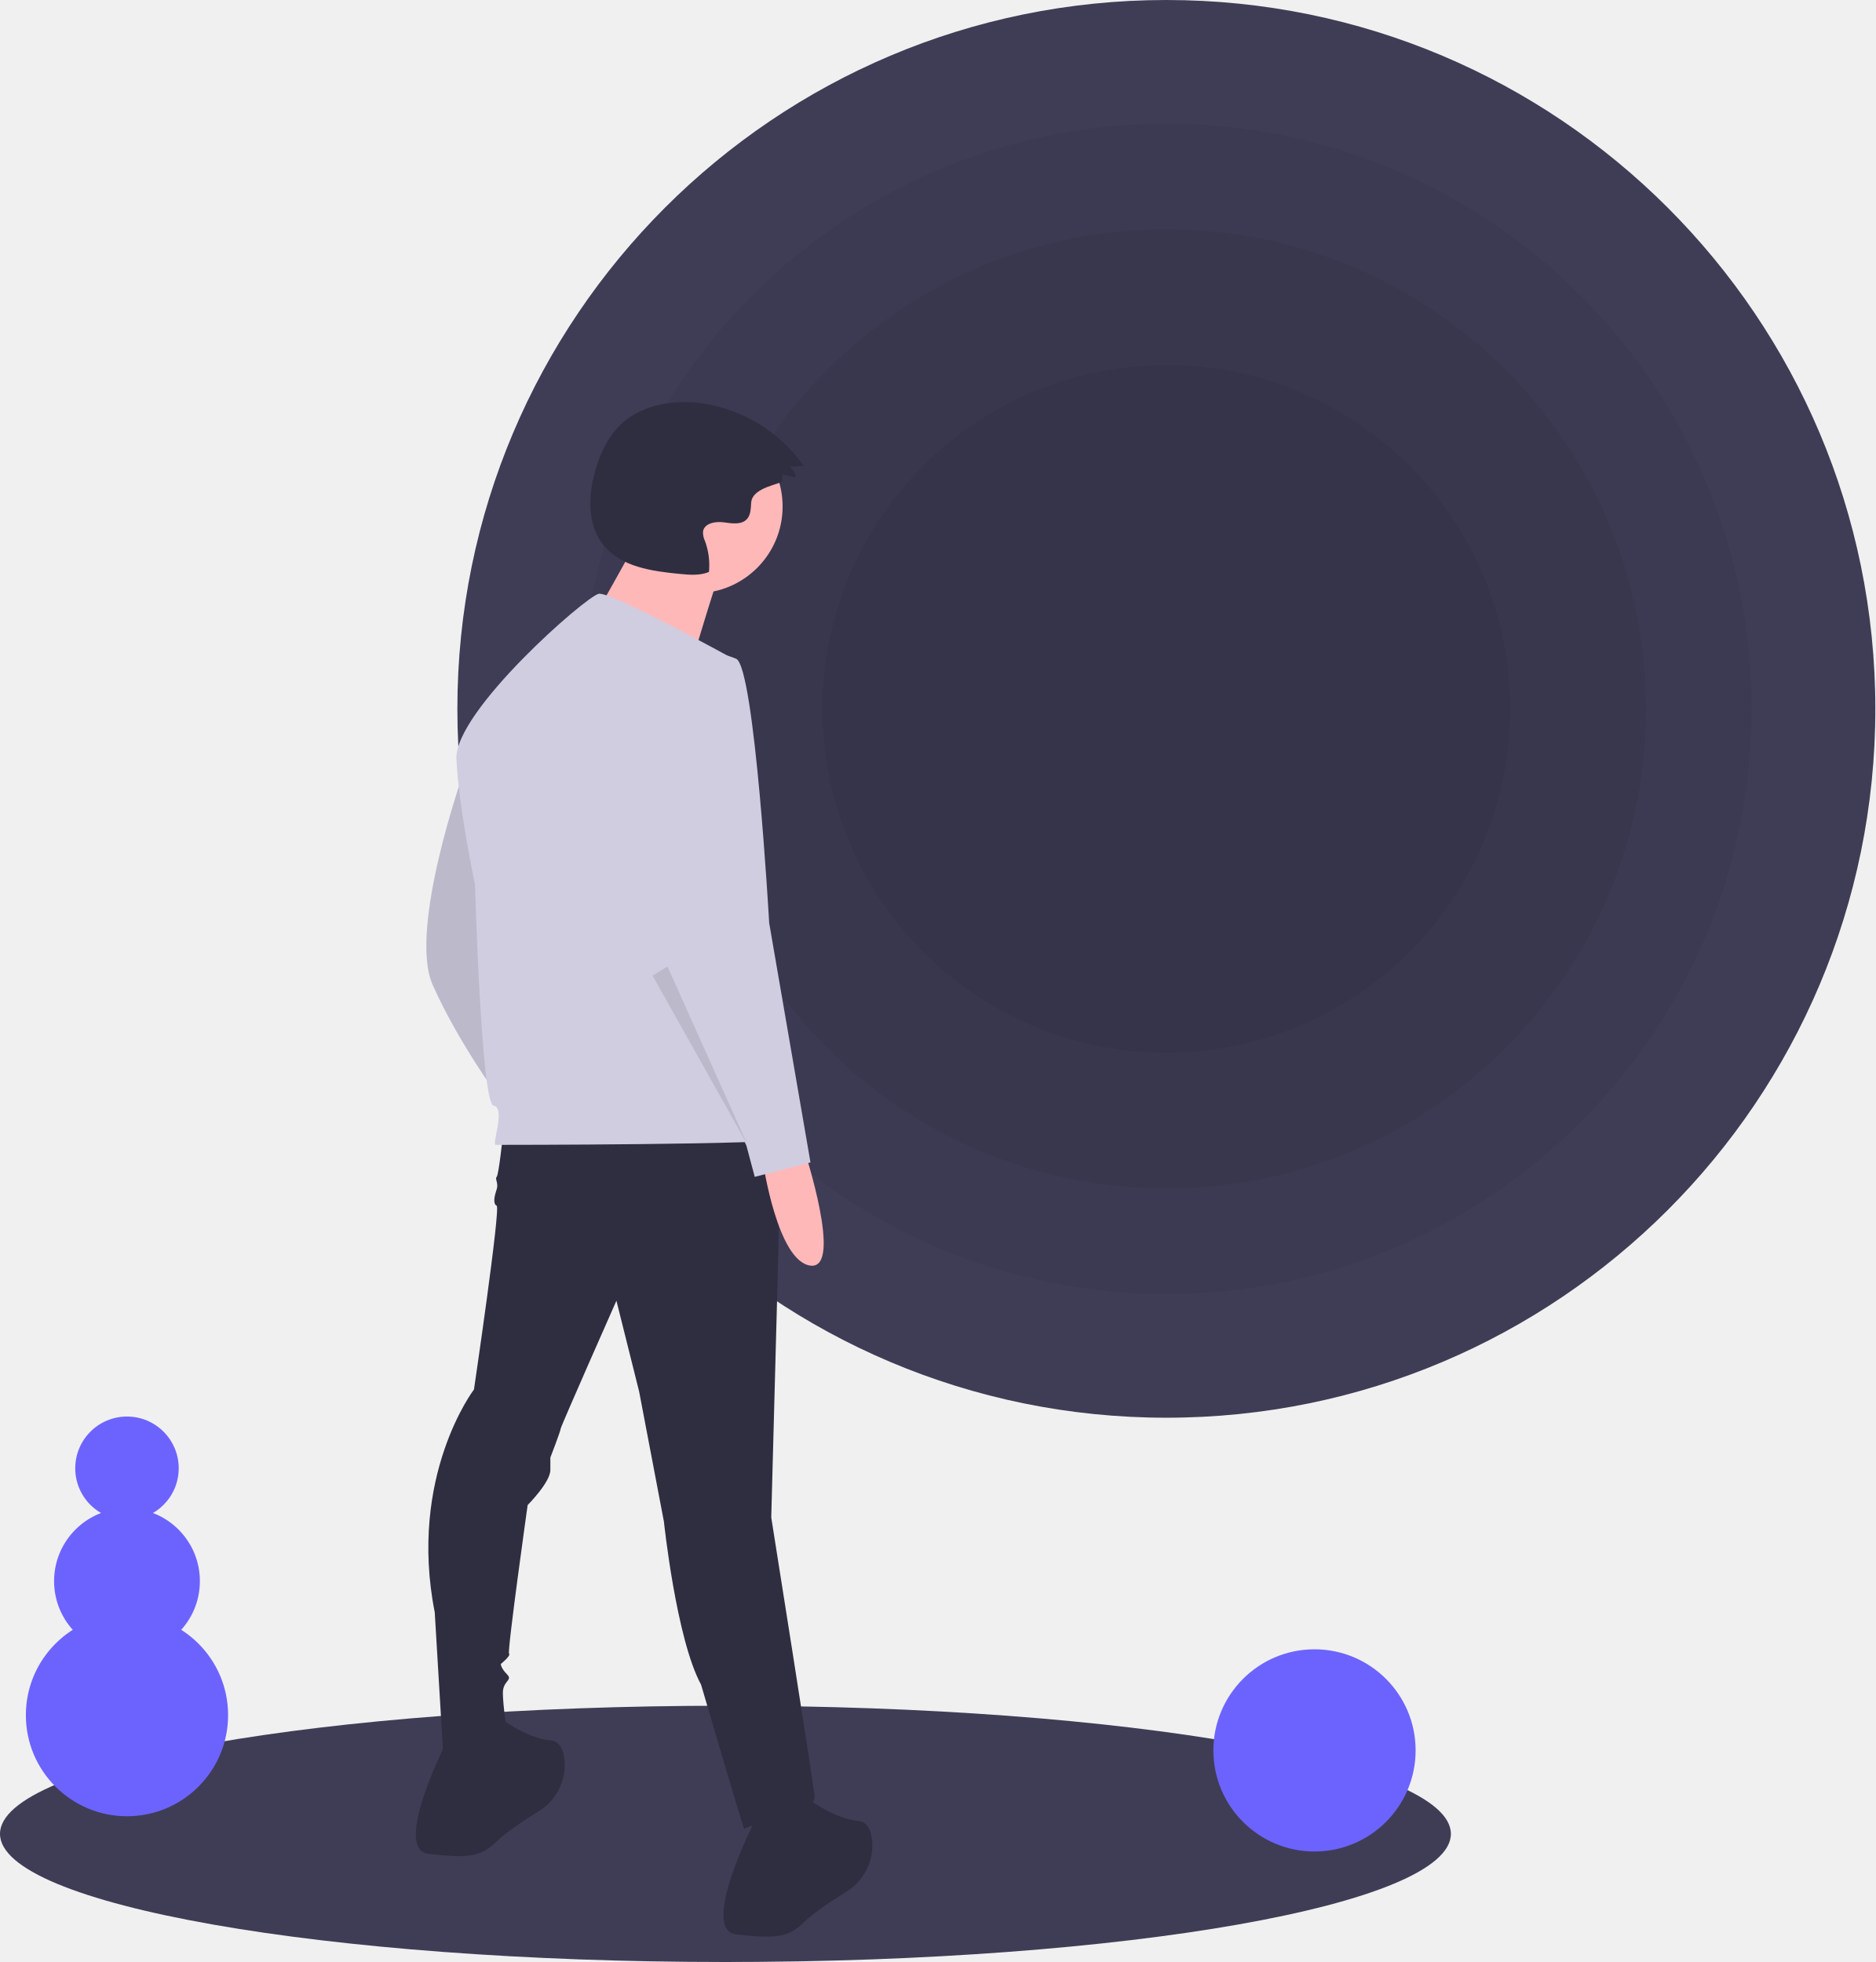
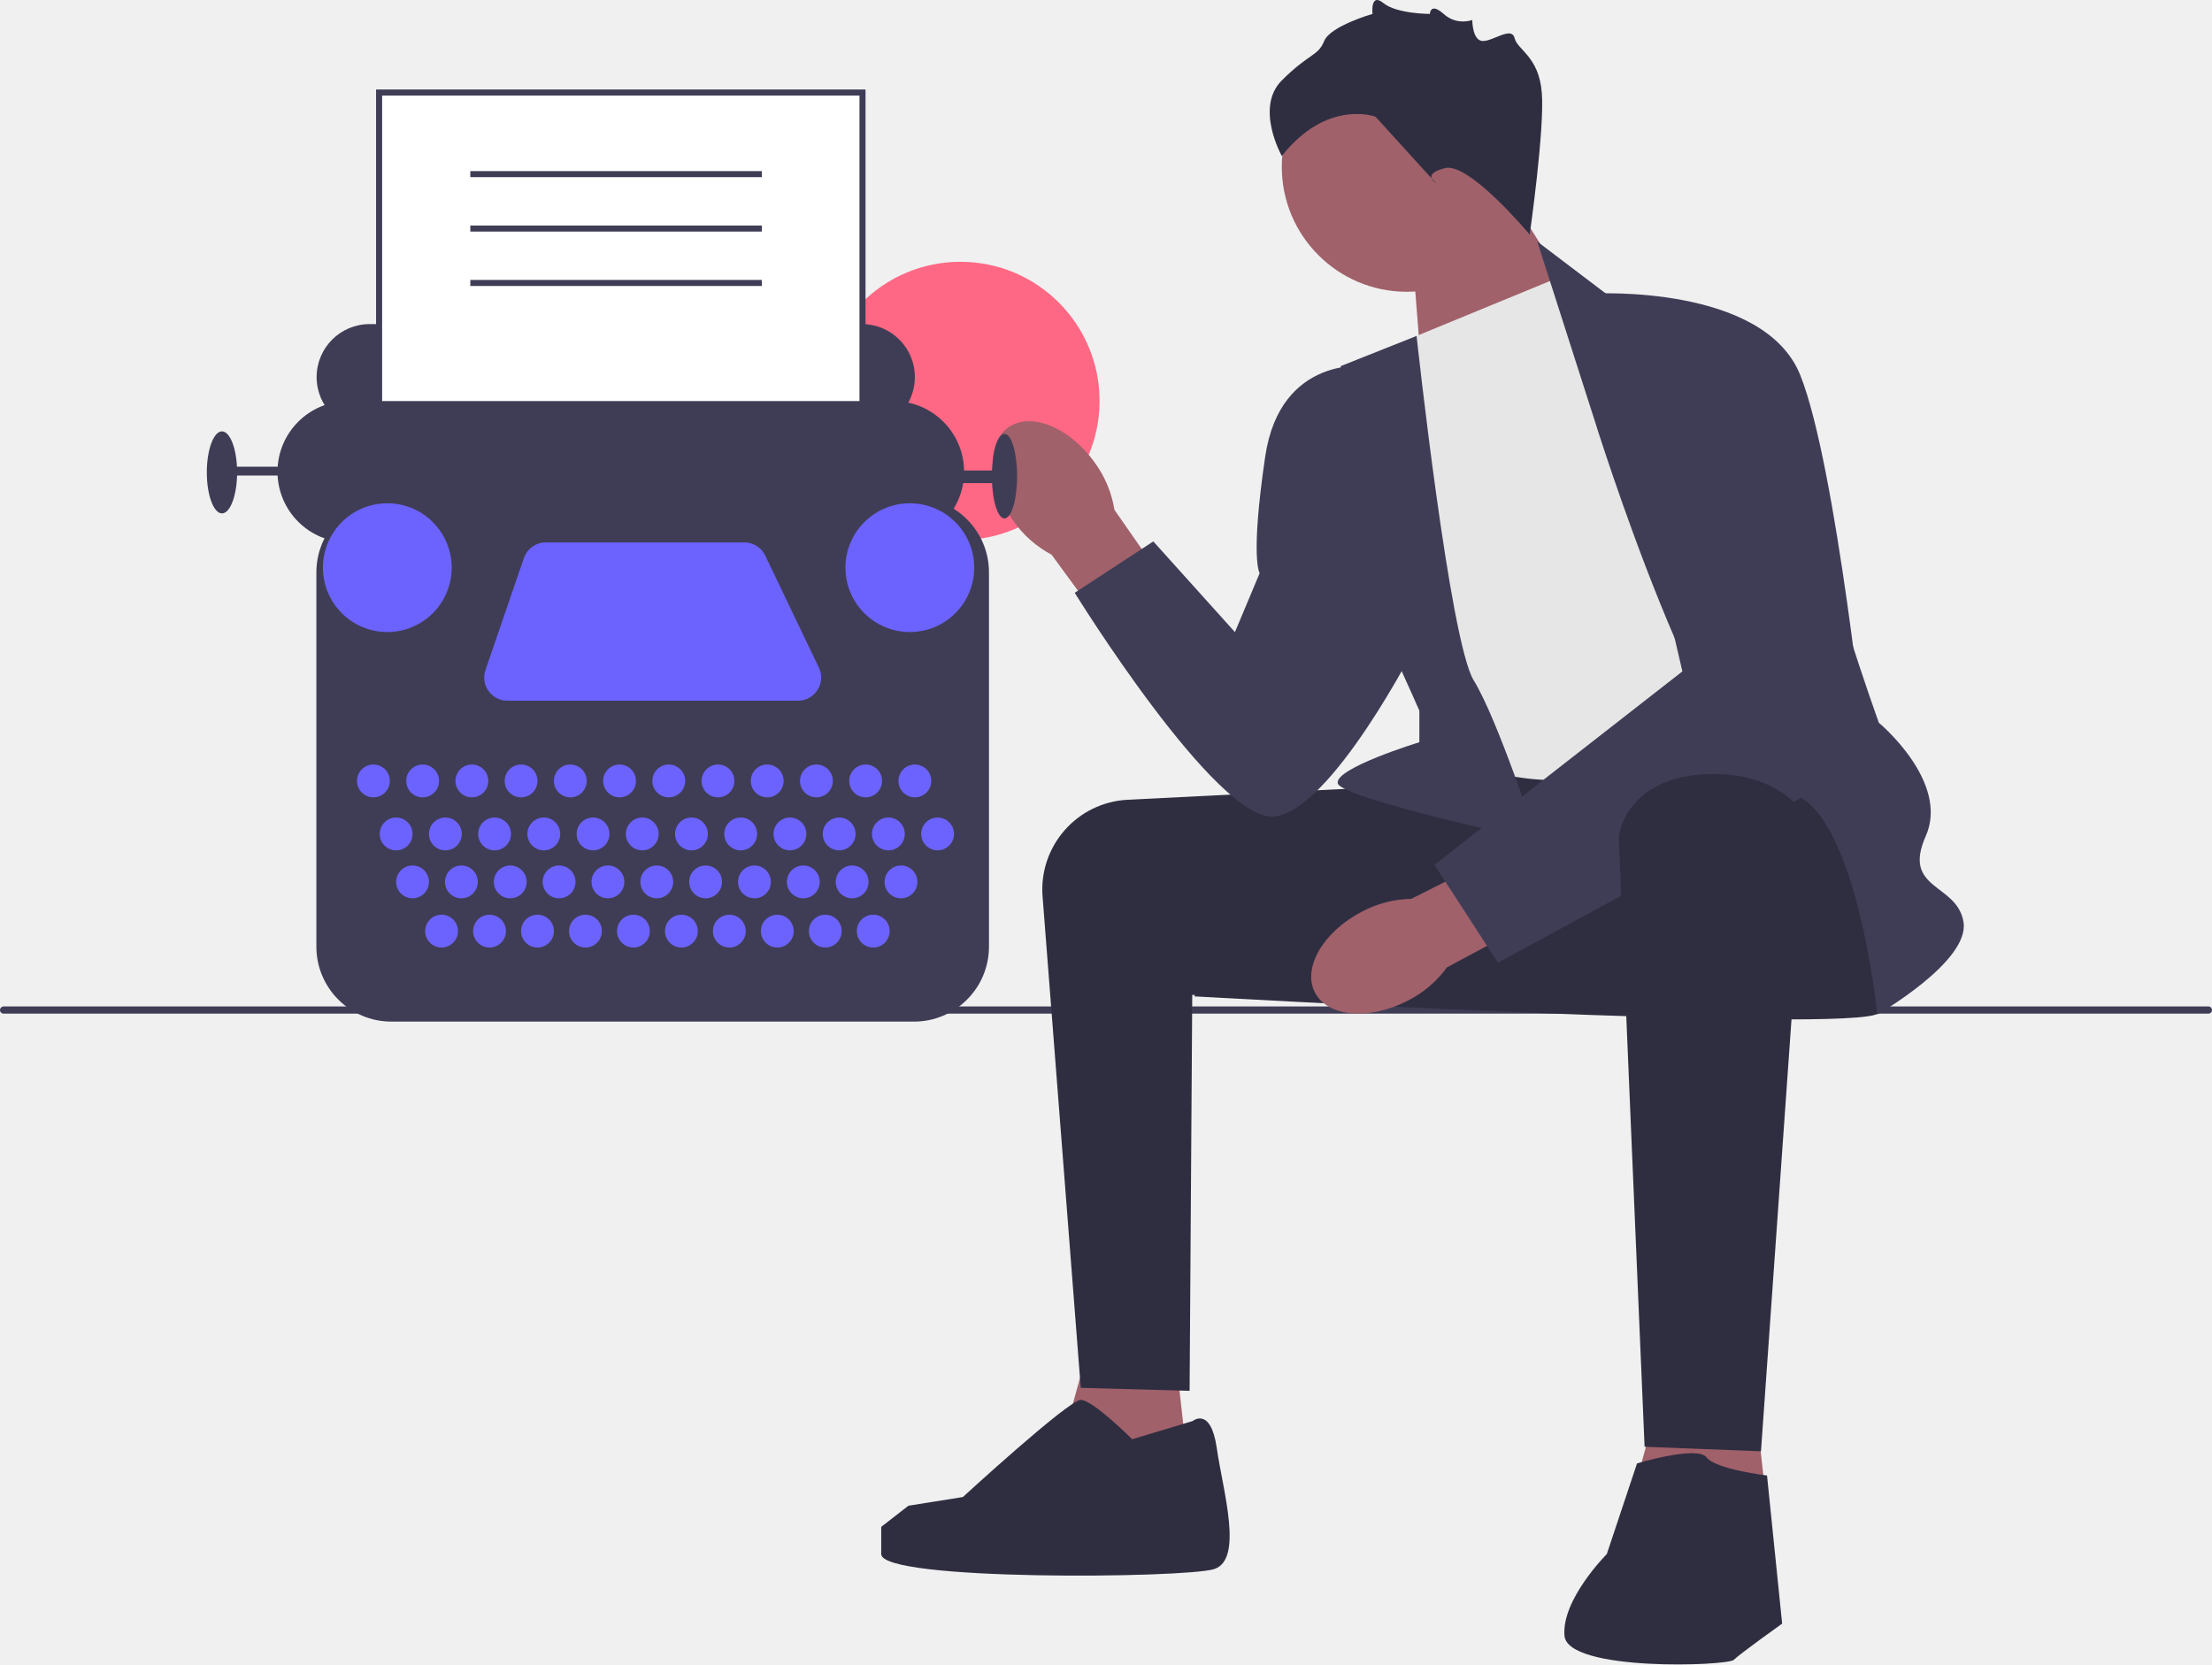
- <svg xmlns="http://www.w3.org/2000/svg" data-name="Layer 1" width="797.5" height="834.5" viewBox="0 0 797.5 834.5">
-   <ellipse cx="308.5" cy="780" rx="308.5" ry="54.5" fill="#3f3d56" />
-   <circle cx="496" cy="301.5" r="301.5" fill="#3f3d56" />
-   <circle cx="496" cy="301.5" r="248.898" opacity="0.05" />
-   <circle cx="496" cy="301.5" r="203.994" opacity="0.05" />
-   <circle cx="496" cy="301.5" r="146.26" opacity="0.05" />
-   <path d="M398.42,361.232s-23.704,66.722-13.169,90.426,27.216,46.53,27.216,46.53S406.322,365.622,398.42,361.232Z" transform="translate(-201.25 -32.75)" fill="#d0cde1" />
-   <path d="M398.42,361.232s-23.704,66.722-13.169,90.426,27.216,46.53,27.216,46.53S406.322,365.622,398.42,361.232Z" transform="translate(-201.25 -32.75)" opacity="0.1" />
-   <path d="M415.101,515.747s-1.756,16.681-2.634,17.558.878,2.634,0,5.268-1.756,6.145,0,7.023-9.657,78.135-9.657,78.135-28.094,36.873-16.681,94.816l3.512,58.821s27.216,1.756,27.216-7.901c0,0-1.756-11.413-1.756-16.681s4.39-5.268,1.756-7.901-2.634-4.39-2.634-4.39,4.39-3.512,3.512-4.39,7.901-63.211,7.901-63.211,9.657-9.657,9.657-14.925v-5.268s4.39-11.413,4.39-12.291,23.704-54.431,23.704-54.431l9.657,38.629,10.535,55.309s5.268,50.042,15.803,69.356c0,0,18.436,63.211,18.436,61.455s30.727-6.145,29.849-14.047-18.436-118.52-18.436-118.52L533.621,513.991Z" transform="translate(-201.25 -32.75)" fill="#2f2e41" />
-   <path d="M391.397,772.978s-23.704,46.53-7.901,48.286,21.948,1.756,28.971-5.268c3.84-3.84,11.615-8.991,17.876-12.873a23.117,23.117,0,0,0,10.969-21.982c-.463-4.295-2.068-7.834-6.019-8.164-10.535-.878-22.826-10.535-22.826-10.535Z" transform="translate(-201.25 -32.75)" fill="#2f2e41" />
-   <path d="M522.208,807.217s-23.704,46.53-7.901,48.286,21.948,1.756,28.971-5.268c3.84-3.84,11.615-8.991,17.876-12.873a23.117,23.117,0,0,0,10.969-21.982c-.463-4.295-2.068-7.834-6.019-8.164-10.535-.878-22.826-10.535-22.826-10.535Z" transform="translate(-201.25 -32.75)" fill="#2f2e41" />
-   <circle cx="295.905" cy="215.433" r="36.905" fill="#ffb8b8" />
-   <path d="M473.43,260.308S447.07,308.812,444.961,308.812,492.41,324.628,492.41,324.628s13.707-46.394,15.816-50.612Z" transform="translate(-201.25 -32.75)" fill="#ffb8b8" />
-   <path d="M513.867,313.385s-52.675-28.971-57.943-28.094-61.455,50.042-60.577,70.234,7.901,53.553,7.901,53.553,2.634,93.06,7.901,93.938-.878,16.681.878,16.681,122.909,0,123.787-2.634S513.867,313.385,513.867,313.385Z" transform="translate(-201.25 -32.75)" fill="#d0cde1" />
-   <path d="M543.278,521.892s16.681,50.92,2.634,49.164-20.192-43.896-20.192-43.896Z" transform="translate(-201.25 -32.75)" fill="#ffb8b8" />
-   <path d="M498.504,310.313s-32.483,7.023-27.216,50.92,14.925,87.792,14.925,87.792l32.483,71.112,3.512,13.169,23.704-6.145L528.353,425.321s-6.145-108.863-14.047-112.374A34,34,0,0,0,498.504,310.313Z" transform="translate(-201.25 -32.75)" fill="#d0cde1" />
-   <polygon points="277.5 414.958 317.885 486.947 283.86 411.09 277.5 414.958" opacity="0.1" />
-   <path d="M533.896,237.316l.122-2.82,5.61,1.396a6.27,6.27,0,0,0-2.514-4.615l5.976-.334a64.477,64.477,0,0,0-43.124-26.651c-12.926-1.873-27.318.838-36.182,10.43-4.299,4.653-7.001,10.57-8.922,16.607-3.539,11.118-4.26,24.372,3.12,33.409,7.501,9.185,20.602,10.984,32.406,12.121,4.153.4,8.506.772,12.355-.839a29.721,29.721,0,0,0-1.654-13.037,8.687,8.687,0,0,1-.879-4.152c.525-3.512,5.209-4.396,8.728-3.922s7.75,1.2,10.062-1.494c1.593-1.856,1.499-4.559,1.71-6.996C521.282,239.785,533.836,238.707,533.896,237.316Z" transform="translate(-201.25 -32.75)" fill="#2f2e41" />
-   <circle cx="559" cy="744.5" r="43" fill="#6c63ff" />
-   <circle cx="54" cy="729.5" r="43" fill="#6c63ff" />
-   <circle cx="54" cy="672.5" r="31" fill="#6c63ff" />
-   <circle cx="54" cy="624.5" r="22" fill="#6c63ff" />
+ <svg xmlns="http://www.w3.org/2000/svg" width="731.67" height="550.618" viewBox="0 0 731.67 550.618">
+   <circle cx="317.682" cy="132.627" r="46.021" fill="#ff6884" />
+   <g>
+     <path d="M0,334.134c0,.66,.53,1.19,1.19,1.19H730.48c.66,0,1.19-.53,1.19-1.19,0-.66-.53-1.19-1.19-1.19H1.19c-.66,0-1.19,.53-1.19,1.19Z" fill="#3f3d56" />
+     <g>
+       <polygon points="466.985 81.606 470.811 130.557 526.268 107.393 494.985 57.606 466.985 81.606" fill="#a0616a" />
+       <circle cx="465.323" cy="55.181" r="41.339" fill="#a0616a" />
+       <polygon points="387.985 440.606 394.985 503.393 345.985 496.606 361.985 438.606 387.985 440.606" fill="#a0616a" />
+       <polygon points="578.985 449.606 585.985 512.393 536.985 505.606 552.985 447.606 578.985 449.606" fill="#a0616a" />
+       <path d="M462.485,260.106c-.669,0-54.146,2.685-89.477,4.463-16.723,.841-29.452,15.315-28.155,32.009l12.632,162.528,36,1,.878-131,71.122,4-3-73Z" fill="#2f2e41" />
+       <path d="M619.485,259.106s9,69,2,76c-7,7-226.5-5.5-226.5-5.5,0,0,48.154-69.537,56.827-71.519,8.673-1.981,146.673-8.981,146.673-8.981l21,10Z" fill="#2f2e41" />
+       <path id="uuid-395a52e4-5c72-4314-a9bf-6720c6920e4c-379" d="M335.127,172.233c-8.359-11.691-9.103-25.48-1.662-30.799,7.441-5.319,20.247-.152,28.607,11.544,3.404,4.626,5.65,10,6.551,15.673l34.792,49.981-19.8,13.708-35.775-48.834c-5.078-2.688-9.437-6.554-12.714-11.273Z" fill="#a0616a" />
+       <path id="uuid-2bcb0f29-4cb0-4836-b3e1-c42200070018-380" d="M465.674,331.017c-12.747,6.638-26.505,5.441-30.727-2.672-4.223-8.113,2.688-20.068,15.44-26.706,5.058-2.722,10.694-4.192,16.436-4.289l54.365-27.441,10.797,21.526-53.367,28.575c-3.374,4.65-7.812,8.425-12.944,11.008Z" fill="#a0616a" />
+       <path d="M464.985,112.606l51-21,96,148s-67,15-90,18c-23,3-49-9-49-9l-8-136Z" fill="#e6e6e6" />
+       <path d="M526.985,137.606l-18.5-57.709,24,18.209s68,45,68,64c0,19,21,77,21,77,0,0,23.5,19.5,15.5,37.5-8,18,10.5,15.5,12.5,28.5,2,13-28.5,30.5-28.5,30.5,0,0-7.5-73.5-31.5-73.5-24,0-62.5-124.5-62.5-124.5Z" fill="#3f3d56" />
+       <path d="M468.568,111.13l-25.084,9.976s4,70,8,76,18,38,18,38v10.429s-28,8.571-27,13.571c1,5,66,19,66,19,0,0-13-40-21-53-8-13-18.916-113.976-18.916-113.976Z" fill="#3f3d56" />
+       <path d="M527.485,97.106s56-3,68,27c12,30,22,128,22,128l-122,66.374-21-32.374,82-64-29-125Z" fill="#3f3d56" />
+       <path d="M452.485,121.106s-29-4-34,30-1.823,38.5-1.823,38.5l-8.177,19.5-27-30-26,17s47,76,66,74c19-2,47-57,47-57l-16-92Z" fill="#3f3d56" />
+       <path d="M597.323,270.145l-14.839,209.961-38.5-1.5s-8.5-198.5-8.5-201.5c0-3,4-20,29-21,25-1,32.839,14.039,32.839,14.039Z" fill="#2f2e41" />
+       <path d="M541.485,484.106s20-6,23-2c3,4,20,6,20,6l5,49s-14,10-16,12-55,4-56-8c-1-12,14-27,14-27l10-30Z" fill="#2f2e41" />
+       <path d="M394.485,470.106s6-5,8,9c2,14,9,37-1,40-10,3-110,4-110-5v-9l9-7,18.004-2.869s34.996-32.131,38.996-32.131c4,0,17,13,17,13l20-6Z" fill="#2f2e41" />
+       <path d="M505.985,77.606s-20-24-28-22-3,5-3,5l-20-22s-16-6-31,13c0,0-9-16,0-25,9-9,12-8,14-13,2-5,16-9,16-9,0,0-.803-7.197,3.598-3.598s15.394,3.598,15.394,3.598c0,0,.063-4,4.535,0s9.472,2,9.472,2c0,0,0,6.921,3.5,6.961,3.5,.039,9.5-4.961,10.5-.961s8,6,9,18-4,47-4,47Z" fill="#2f2e41" />
+     </g>
+   </g>
+   <g>
+     <rect x="104.731" y="107.214" width="197.887" height="35.069" rx="17.534" ry="17.534" fill="#3f3d56" />
+     <rect x="125.397" y="30.606" width="159.896" height="175.343" fill="#fff" />
+     <path d="M286.293,206.949H124.397V29.606h161.896V206.949Zm-159.896-2h157.896V31.606H126.397V204.949Z" fill="#3f3d56" />
+     <rect x="91.789" y="132.681" width="227.111" height="46.758" rx="23.379" ry="23.379" fill="#3f3d56" />
+     <ellipse cx="332.26" cy="157.521" rx="4.175" ry="13.986" fill="#3f3d56" />
+     <ellipse cx="73.42" cy="156.269" rx="5.01" ry="13.568" fill="#3f3d56" />
+     <rect x="74.672" y="154.39" width="28.806" height="2.922" fill="#3f3d56" />
+     <rect x="306.376" y="155.642" width="23.379" height="4.175" fill="#3f3d56" />
+     <path d="M302.334,337.957H129.439c-13.669,0-24.79-11.121-24.79-24.79v-123.841c0-13.669,11.121-24.79,24.79-24.79h172.896c13.669,0,24.789,11.121,24.789,24.79v123.841c0,13.669-11.12,24.79-24.789,24.79Z" fill="#3f3d56" />
+     <circle cx="123.518" cy="258.343" r="5.427" fill="#6c63ff" />
+     <circle cx="131.033" cy="275.878" r="5.427" fill="#6c63ff" />
+     <circle cx="136.46" cy="291.742" r="5.427" fill="#6c63ff" />
+     <circle cx="146.062" cy="308.024" r="5.427" fill="#6c63ff" />
+     <circle cx="161.926" cy="308.024" r="5.427" fill="#6c63ff" />
+     <circle cx="177.791" cy="308.024" r="5.427" fill="#6c63ff" />
+     <circle cx="193.655" cy="308.024" r="5.427" fill="#6c63ff" />
+     <circle cx="209.52" cy="308.024" r="5.427" fill="#6c63ff" />
+     <circle cx="225.384" cy="308.024" r="5.427" fill="#6c63ff" />
+     <circle cx="241.248" cy="308.024" r="5.427" fill="#6c63ff" />
+     <circle cx="257.113" cy="308.024" r="5.427" fill="#6c63ff" />
+     <circle cx="272.977" cy="308.024" r="5.427" fill="#6c63ff" />
+     <circle cx="288.841" cy="308.024" r="5.427" fill="#6c63ff" />
+     <circle cx="152.617" cy="291.742" r="5.427" fill="#6c63ff" />
+     <circle cx="168.773" cy="291.742" r="5.427" fill="#6c63ff" />
+     <circle cx="184.93" cy="291.742" r="5.427" fill="#6c63ff" />
+     <circle cx="201.086" cy="291.742" r="5.427" fill="#6c63ff" />
+     <circle cx="217.243" cy="291.742" r="5.427" fill="#6c63ff" />
+     <circle cx="233.4" cy="291.742" r="5.427" fill="#6c63ff" />
+     <circle cx="249.556" cy="291.742" r="5.427" fill="#6c63ff" />
+     <circle cx="265.713" cy="291.742" r="5.427" fill="#6c63ff" />
+     <circle cx="281.869" cy="291.742" r="5.427" fill="#6c63ff" />
+     <circle cx="298.026" cy="291.742" r="5.427" fill="#6c63ff" />
+     <circle cx="147.314" cy="275.878" r="5.427" fill="#6c63ff" />
+     <circle cx="163.596" cy="275.878" r="5.427" fill="#6c63ff" />
+     <circle cx="179.878" cy="275.878" r="5.427" fill="#6c63ff" />
+     <circle cx="196.16" cy="275.878" r="5.427" fill="#6c63ff" />
+     <circle cx="212.442" cy="275.878" r="5.427" fill="#6c63ff" />
+     <circle cx="228.724" cy="275.878" r="5.427" fill="#6c63ff" />
+     <circle cx="245.006" cy="275.878" r="5.427" fill="#6c63ff" />
+     <circle cx="261.287" cy="275.878" r="5.427" fill="#6c63ff" />
+     <circle cx="277.569" cy="275.878" r="5.427" fill="#6c63ff" />
+     <circle cx="293.851" cy="275.878" r="5.427" fill="#6c63ff" />
+     <circle cx="310.133" cy="275.878" r="5.427" fill="#6c63ff" />
+     <circle cx="139.8" cy="258.343" r="5.427" fill="#6c63ff" />
+     <circle cx="156.082" cy="258.343" r="5.427" fill="#6c63ff" />
+     <circle cx="172.363" cy="258.343" r="5.427" fill="#6c63ff" />
+     <circle cx="188.645" cy="258.343" r="5.427" fill="#6c63ff" />
+     <circle cx="204.927" cy="258.343" r="5.427" fill="#6c63ff" />
+     <circle cx="221.209" cy="258.343" r="5.427" fill="#6c63ff" />
+     <circle cx="237.491" cy="258.343" r="5.427" fill="#6c63ff" />
+     <circle cx="253.773" cy="258.343" r="5.427" fill="#6c63ff" />
+     <circle cx="270.055" cy="258.343" r="5.427" fill="#6c63ff" />
+     <circle cx="286.336" cy="258.343" r="5.427" fill="#6c63ff" />
+     <circle cx="302.618" cy="258.343" r="5.427" fill="#6c63ff" />
+     <circle cx="128.11" cy="187.789" r="21.292" fill="#6c63ff" />
+     <circle cx="300.948" cy="187.789" r="21.292" fill="#6c63ff" />
+     <path d="M180.522,179.439h65.701c2.945,0,5.628,1.691,6.899,4.347l17.731,37.06c2.429,5.076-1.272,10.948-6.899,10.948h-96.139c-5.248,0-8.936-5.164-7.234-10.128l12.707-37.06c1.06-3.091,3.967-5.167,7.234-5.167Z" fill="#6c63ff" />
+   </g>
+   <rect x="155.568" y="56.606" width="96.417" height="2" fill="#3f3d56" />
+   <rect x="155.568" y="74.606" width="96.417" height="2" fill="#3f3d56" />
+   <rect x="155.568" y="92.606" width="96.417" height="2" fill="#3f3d56" />
</svg>
